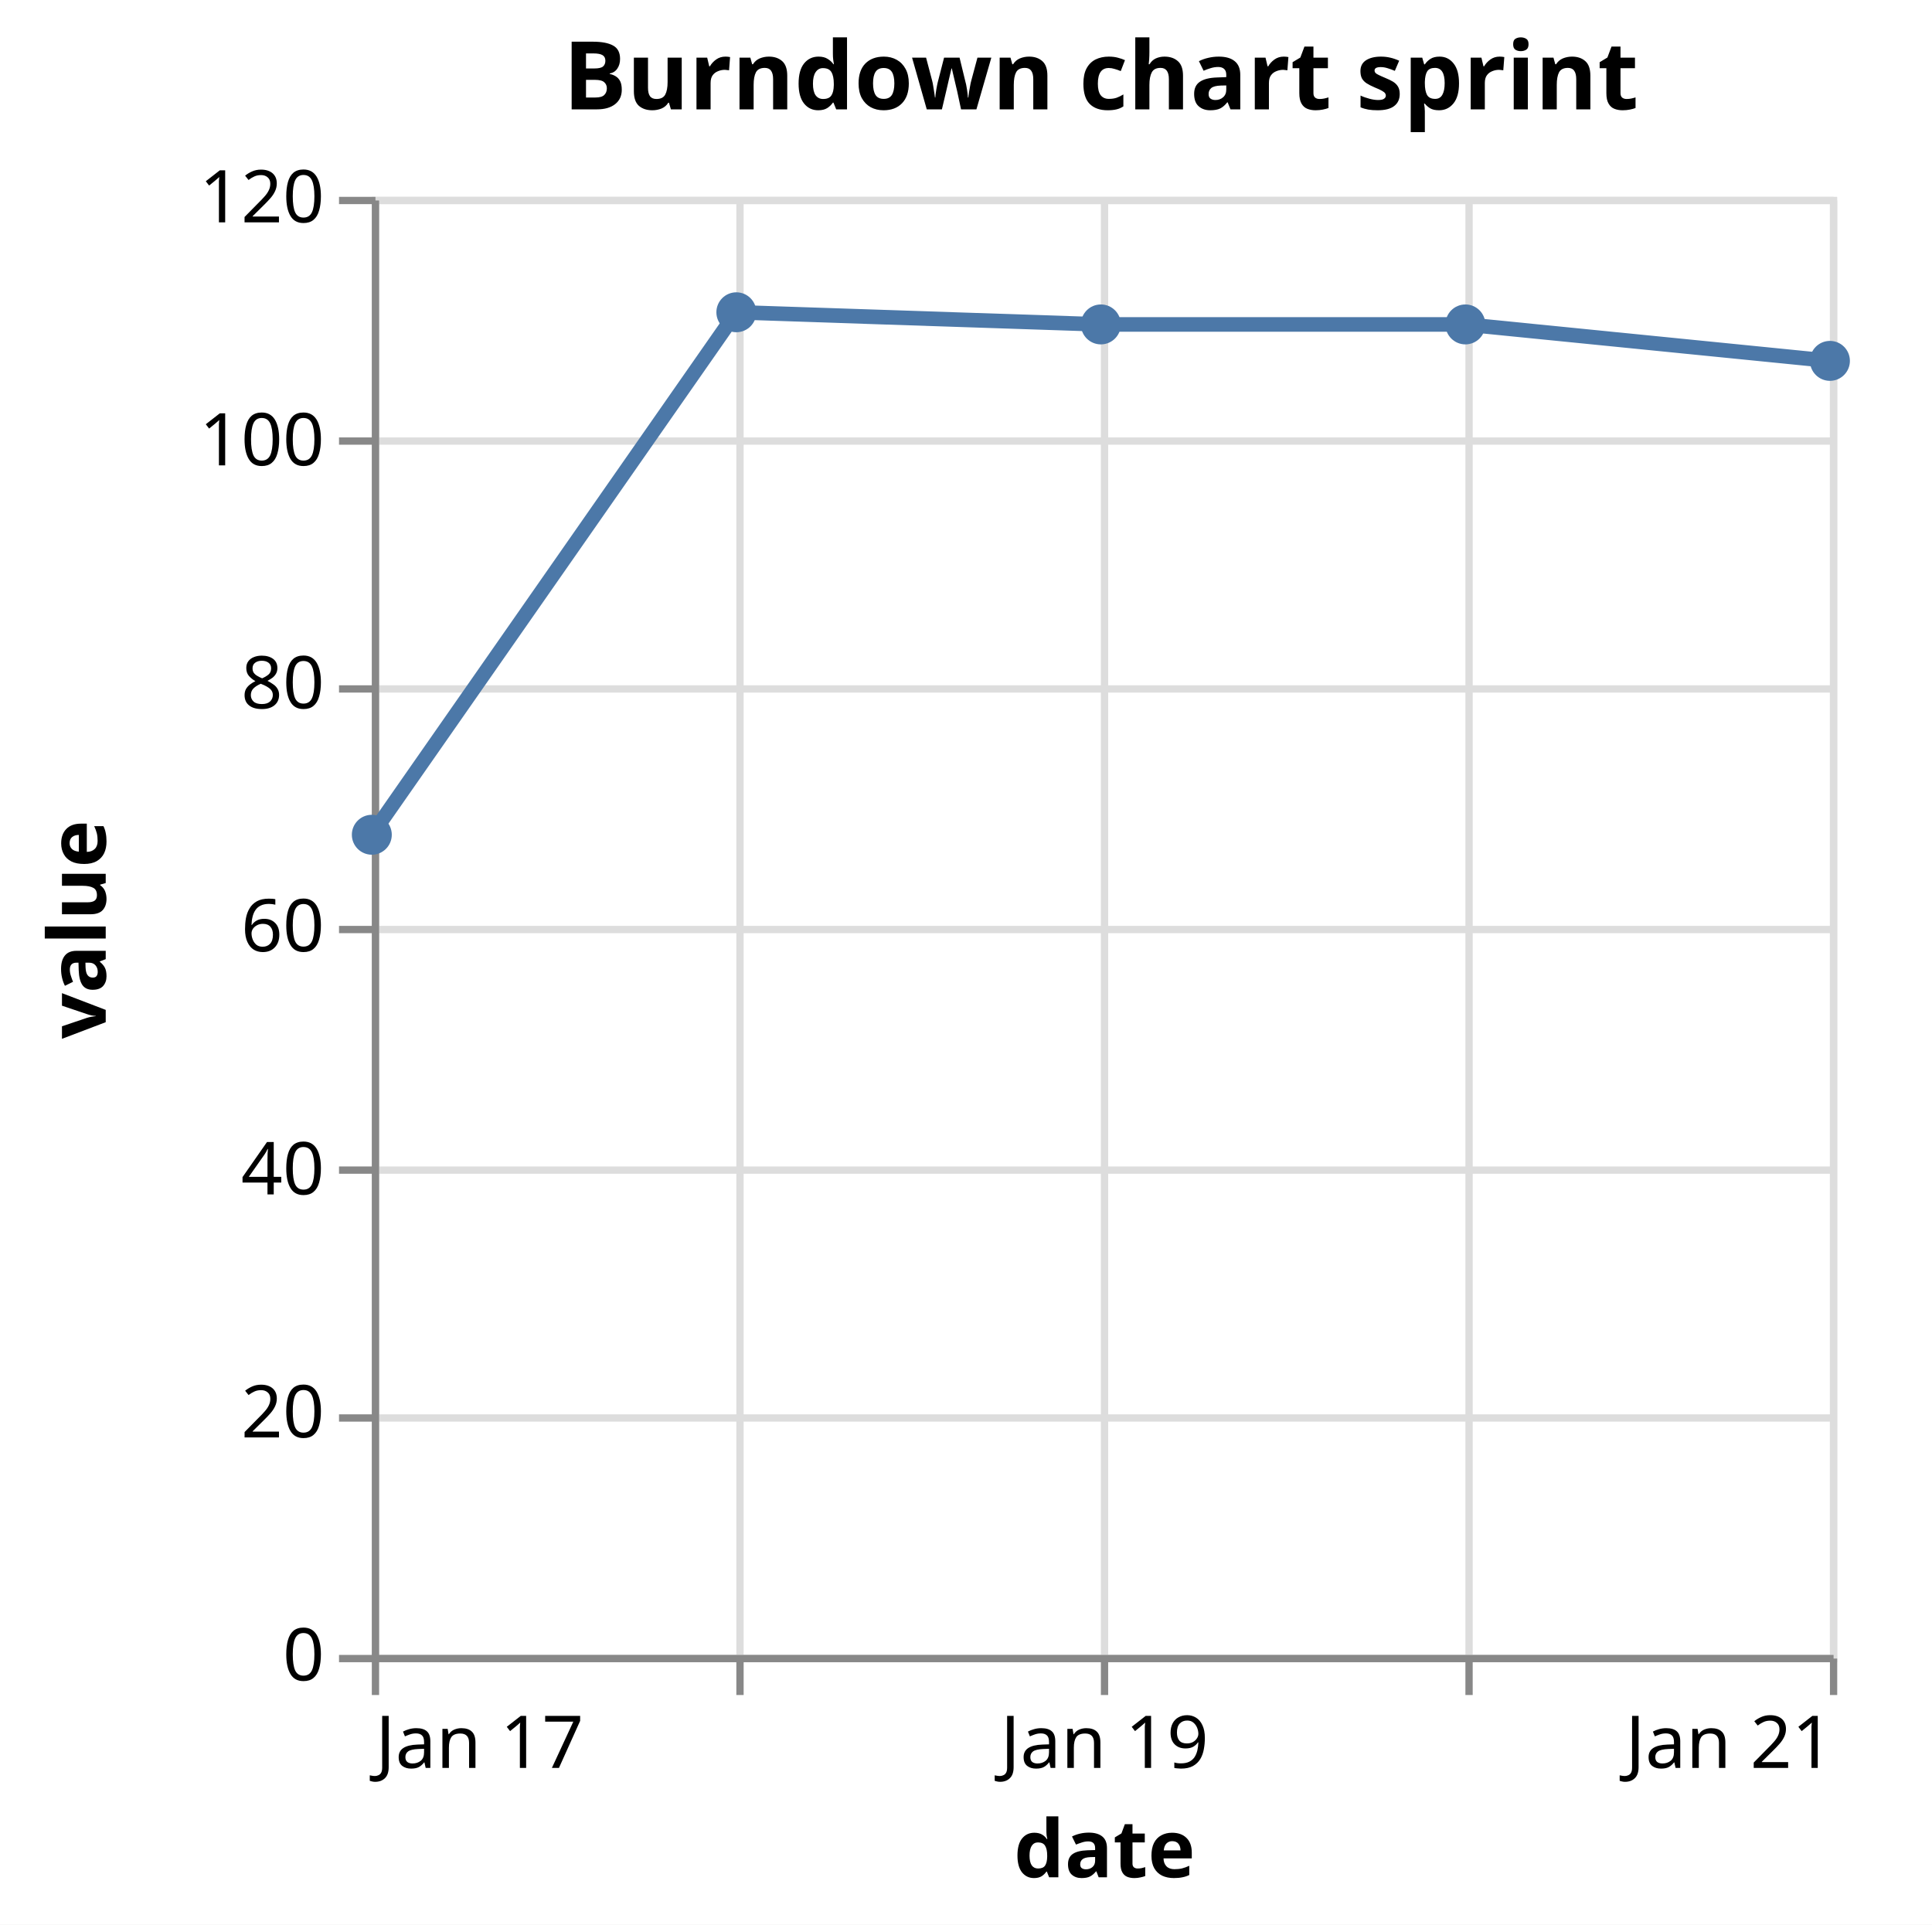
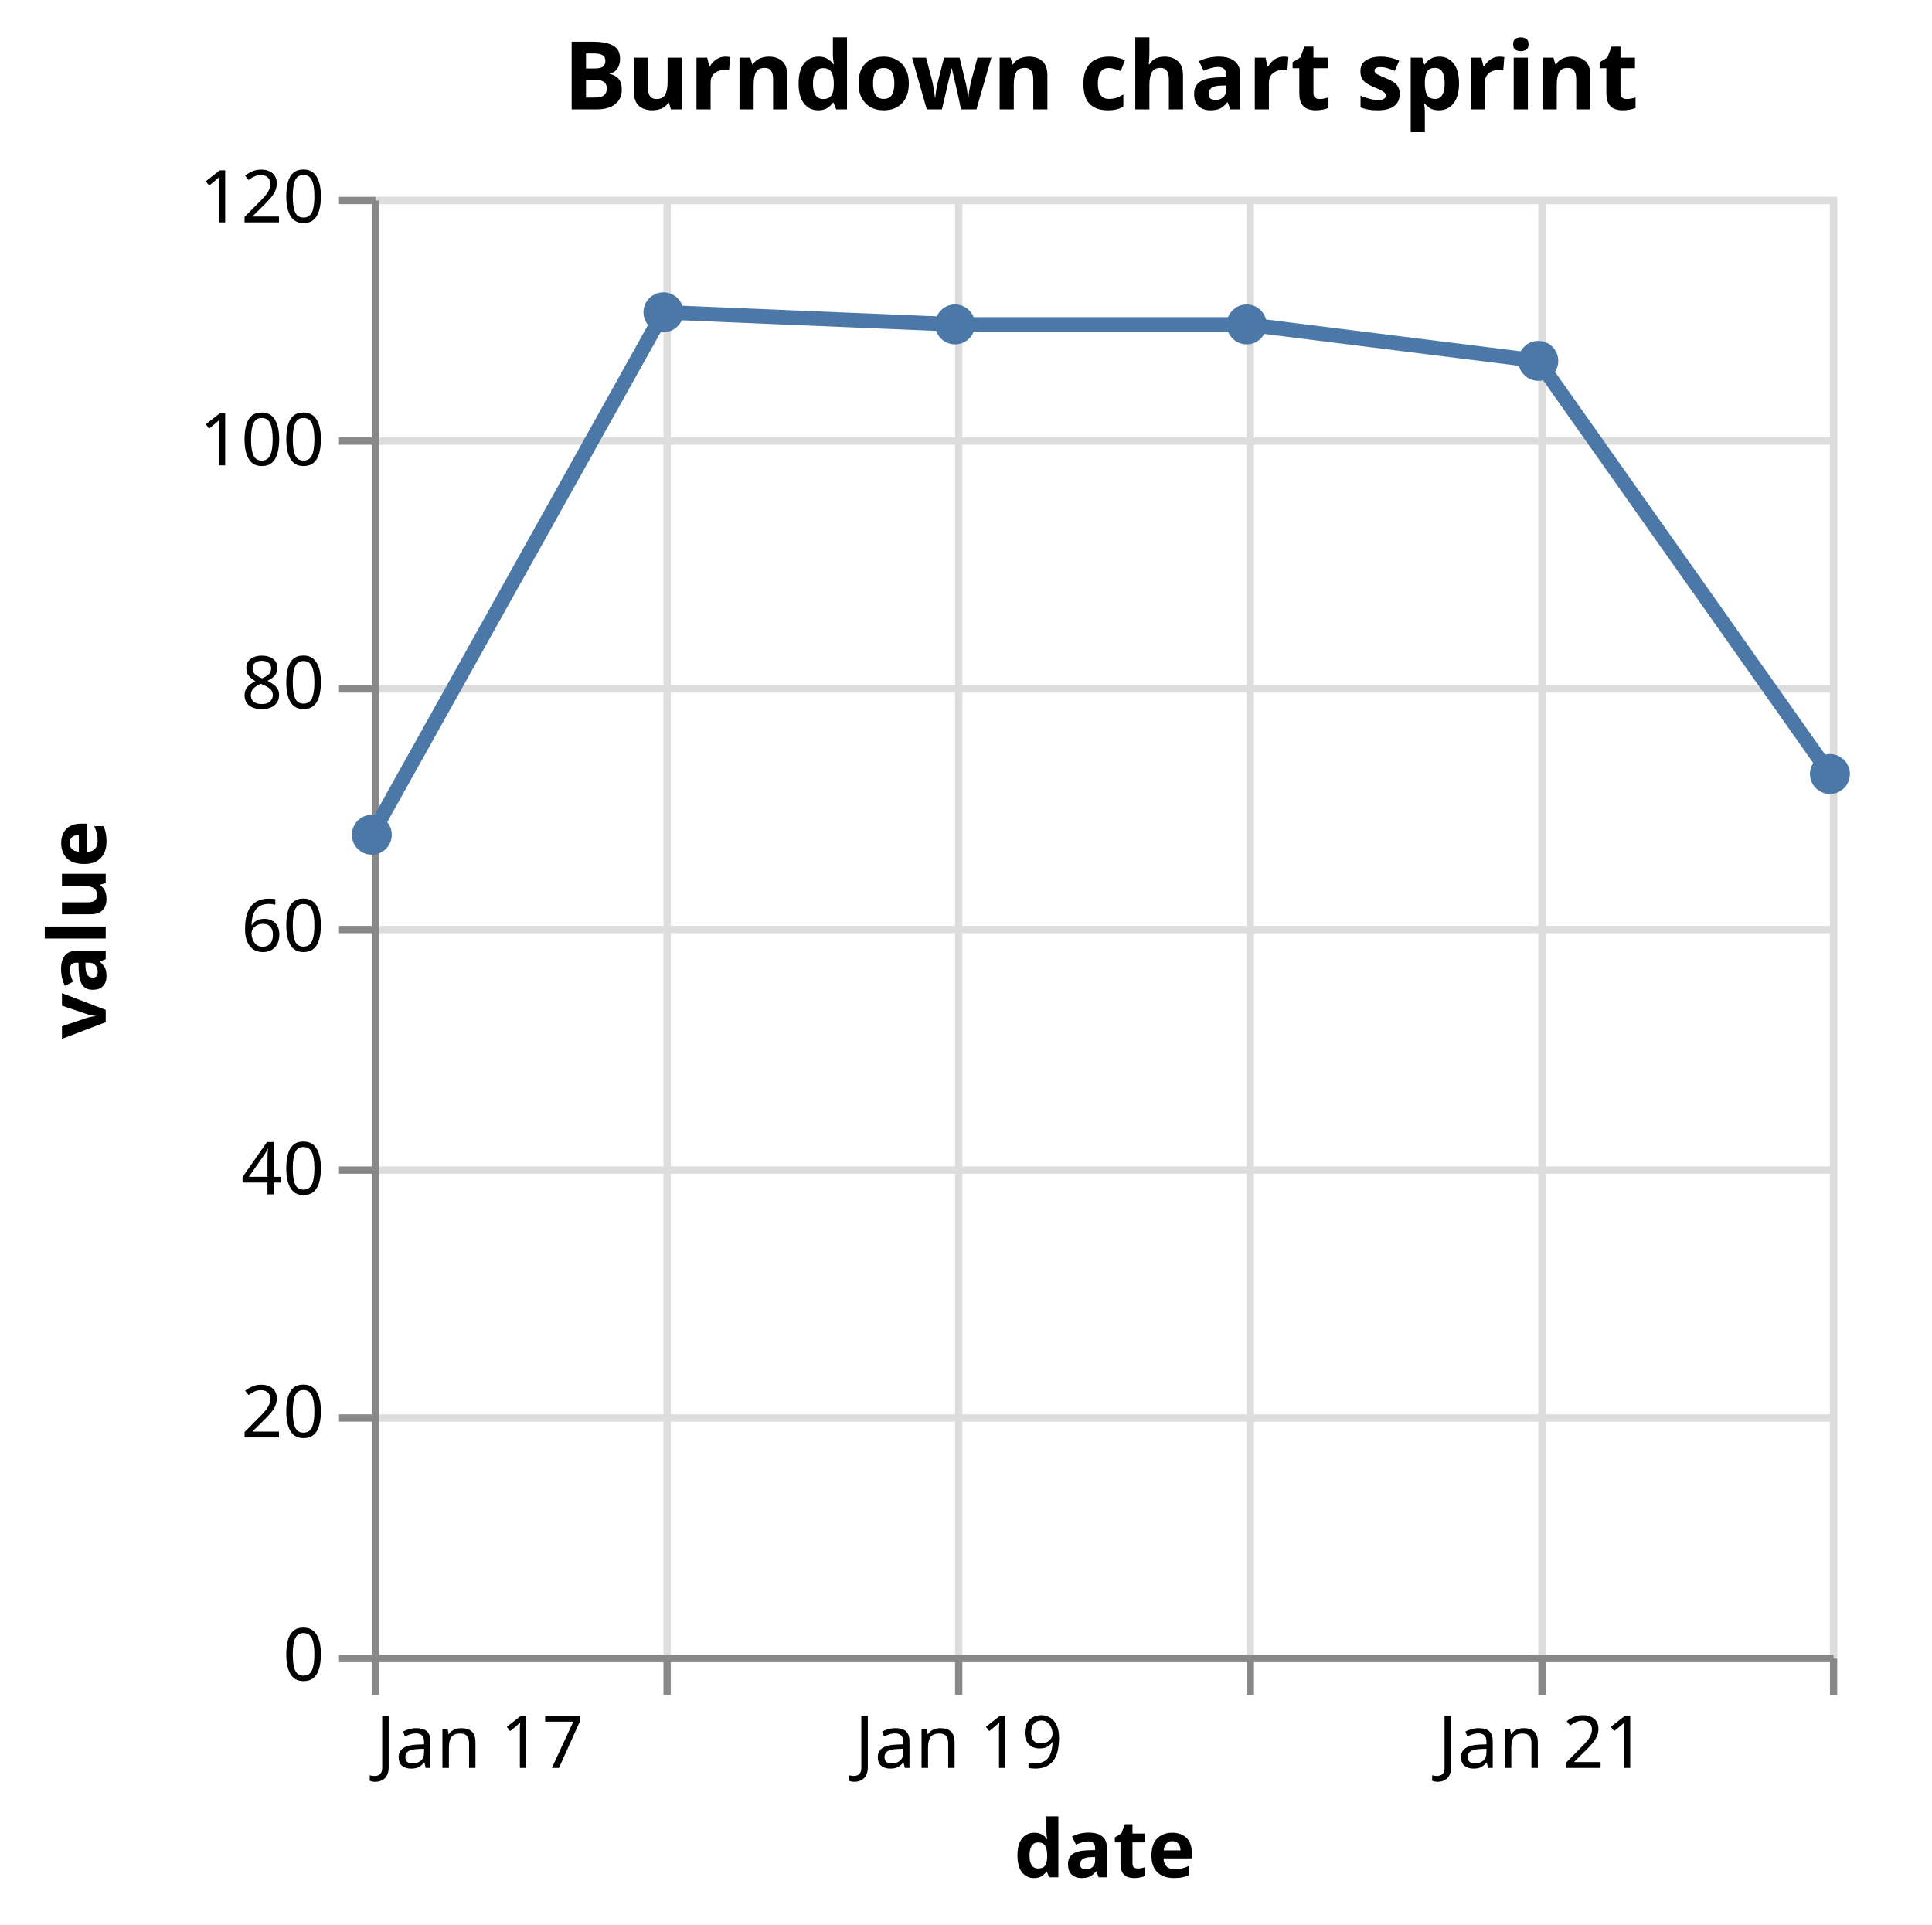
<svg xmlns="http://www.w3.org/2000/svg" version="1.1" class="marks" width="265" height="264" viewBox="0 0 265 264">
  <rect width="265" height="264" fill="white" />
  <g fill="none" stroke-miterlimit="10" transform="translate(51,27)">
    <g class="mark-group role-frame root" role="graphics-object" aria-roledescription="group mark container">
      <g transform="translate(0,0)">
        <path class="background" aria-hidden="true" d="M0.5,0.5h200v200h-200Z" stroke="#ddd" />
        <g>
          <g class="mark-group role-axis" aria-hidden="true">
            <g transform="translate(0.5,200.5)">
              <path class="background" aria-hidden="true" d="M0,0h0v0h0Z" pointer-events="none" />
              <g>
                <g class="mark-rule role-axis-grid" pointer-events="none">
                  <line transform="translate(0,-200)" x2="0" y2="200" stroke="#ddd" stroke-width="1" opacity="1" />
-                   <line transform="translate(50,-200)" x2="0" y2="200" stroke="#ddd" stroke-width="1" opacity="1" />
-                   <line transform="translate(100,-200)" x2="0" y2="200" stroke="#ddd" stroke-width="1" opacity="1" />
-                   <line transform="translate(150,-200)" x2="0" y2="200" stroke="#ddd" stroke-width="1" opacity="1" />
+                   <line transform="translate(40,-200)" x2="0" y2="200" stroke="#ddd" stroke-width="1" opacity="1" />
+                   <line transform="translate(80,-200)" x2="0" y2="200" stroke="#ddd" stroke-width="1" opacity="1" />
+                   <line transform="translate(120,-200)" x2="0" y2="200" stroke="#ddd" stroke-width="1" opacity="1" />
+                   <line transform="translate(160,-200)" x2="0" y2="200" stroke="#ddd" stroke-width="1" opacity="1" />
                  <line transform="translate(200,-200)" x2="0" y2="200" stroke="#ddd" stroke-width="1" opacity="1" />
                </g>
              </g>
              <path class="foreground" aria-hidden="true" d="" pointer-events="none" display="none" />
            </g>
          </g>
          <g class="mark-group role-axis" aria-hidden="true">
            <g transform="translate(0.5,0.5)">
              <path class="background" aria-hidden="true" d="M0,0h0v0h0Z" pointer-events="none" />
              <g>
                <g class="mark-rule role-axis-grid" pointer-events="none">
                  <line transform="translate(0,200)" x2="200" y2="0" stroke="#ddd" stroke-width="1" opacity="1" />
                  <line transform="translate(0,167)" x2="200" y2="0" stroke="#ddd" stroke-width="1" opacity="1" />
                  <line transform="translate(0,133)" x2="200" y2="0" stroke="#ddd" stroke-width="1" opacity="1" />
                  <line transform="translate(0,100)" x2="200" y2="0" stroke="#ddd" stroke-width="1" opacity="1" />
                  <line transform="translate(0,67)" x2="200" y2="0" stroke="#ddd" stroke-width="1" opacity="1" />
                  <line transform="translate(0,33)" x2="200" y2="0" stroke="#ddd" stroke-width="1" opacity="1" />
                  <line transform="translate(0,0)" x2="200" y2="0" stroke="#ddd" stroke-width="1" opacity="1" />
                </g>
              </g>
              <path class="foreground" aria-hidden="true" d="" pointer-events="none" display="none" />
            </g>
          </g>
-           <g class="mark-group role-axis" role="graphics-symbol" aria-roledescription="axis" aria-label="X-axis titled 'date' for a time scale with values from January 17 to January 21">
+           <g class="mark-group role-axis" role="graphics-symbol" aria-roledescription="axis" aria-label="X-axis titled 'date' for a time scale with values from January 17 to January 22">
            <g transform="translate(0.5,200.5)">
              <path class="background" aria-hidden="true" d="M0,0h0v0h0Z" pointer-events="none" />
              <g>
                <g class="mark-rule role-axis-tick" pointer-events="none">
                  <line transform="translate(0,0)" x2="0" y2="5" stroke="#888" stroke-width="1" opacity="1" />
-                   <line transform="translate(50,0)" x2="0" y2="5" stroke="#888" stroke-width="1" opacity="1" />
-                   <line transform="translate(100,0)" x2="0" y2="5" stroke="#888" stroke-width="1" opacity="1" />
-                   <line transform="translate(150,0)" x2="0" y2="5" stroke="#888" stroke-width="1" opacity="1" />
+                   <line transform="translate(40,0)" x2="0" y2="5" stroke="#888" stroke-width="1" opacity="1" />
+                   <line transform="translate(80,0)" x2="0" y2="5" stroke="#888" stroke-width="1" opacity="1" />
+                   <line transform="translate(120,0)" x2="0" y2="5" stroke="#888" stroke-width="1" opacity="1" />
+                   <line transform="translate(160,0)" x2="0" y2="5" stroke="#888" stroke-width="1" opacity="1" />
                  <line transform="translate(200,0)" x2="0" y2="5" stroke="#888" stroke-width="1" opacity="1" />
                </g>
                <g class="mark-text role-axis-label" pointer-events="none">
                  <text text-anchor="start" transform="translate(0,15)" font-family="sans-serif" font-size="10px" fill="#000" opacity="1">Jan 17</text>
-                   <text text-anchor="middle" transform="translate(50,15)" font-family="sans-serif" font-size="10px" fill="#000" opacity="0">Jan 18</text>
-                   <text text-anchor="middle" transform="translate(100,15)" font-family="sans-serif" font-size="10px" fill="#000" opacity="1">Jan 19</text>
-                   <text text-anchor="middle" transform="translate(150,15)" font-family="sans-serif" font-size="10px" fill="#000" opacity="0">Jan 20</text>
-                   <text text-anchor="end" transform="translate(200,15)" font-family="sans-serif" font-size="10px" fill="#000" opacity="1">Jan 21</text>
+                   <text text-anchor="middle" transform="translate(40,15)" font-family="sans-serif" font-size="10px" fill="#000" opacity="0">Jan 18</text>
+                   <text text-anchor="middle" transform="translate(80,15)" font-family="sans-serif" font-size="10px" fill="#000" opacity="1">Jan 19</text>
+                   <text text-anchor="middle" transform="translate(120,15)" font-family="sans-serif" font-size="10px" fill="#000" opacity="0">Jan 20</text>
+                   <text text-anchor="middle" transform="translate(160,15)" font-family="sans-serif" font-size="10px" fill="#000" opacity="1">Jan 21</text>
+                   <text text-anchor="end" transform="translate(200,15)" font-family="sans-serif" font-size="10px" fill="#000" opacity="0">Jan 22</text>
                </g>
                <g class="mark-rule role-axis-domain" pointer-events="none">
                  <line transform="translate(0,0)" x2="200" y2="0" stroke="#888" stroke-width="1" opacity="1" />
                </g>
                <g class="mark-text role-axis-title" pointer-events="none">
                  <text text-anchor="middle" transform="translate(100,30)" font-family="sans-serif" font-size="11px" font-weight="bold" fill="#000" opacity="1">date</text>
                </g>
              </g>
              <path class="foreground" aria-hidden="true" d="" pointer-events="none" display="none" />
            </g>
          </g>
          <g class="mark-group role-axis" role="graphics-symbol" aria-roledescription="axis" aria-label="Y-axis titled 'value' for a linear scale with values from 0 to 120">
            <g transform="translate(0.5,0.5)">
              <path class="background" aria-hidden="true" d="M0,0h0v0h0Z" pointer-events="none" />
              <g>
                <g class="mark-rule role-axis-tick" pointer-events="none">
                  <line transform="translate(0,200)" x2="-5" y2="0" stroke="#888" stroke-width="1" opacity="1" />
                  <line transform="translate(0,167)" x2="-5" y2="0" stroke="#888" stroke-width="1" opacity="1" />
                  <line transform="translate(0,133)" x2="-5" y2="0" stroke="#888" stroke-width="1" opacity="1" />
                  <line transform="translate(0,100)" x2="-5" y2="0" stroke="#888" stroke-width="1" opacity="1" />
                  <line transform="translate(0,67)" x2="-5" y2="0" stroke="#888" stroke-width="1" opacity="1" />
                  <line transform="translate(0,33)" x2="-5" y2="0" stroke="#888" stroke-width="1" opacity="1" />
                  <line transform="translate(0,0)" x2="-5" y2="0" stroke="#888" stroke-width="1" opacity="1" />
                </g>
                <g class="mark-text role-axis-label" pointer-events="none">
                  <text text-anchor="end" transform="translate(-7,203)" font-family="sans-serif" font-size="10px" fill="#000" opacity="1">0</text>
                  <text text-anchor="end" transform="translate(-7,169.6667)" font-family="sans-serif" font-size="10px" fill="#000" opacity="1">20</text>
                  <text text-anchor="end" transform="translate(-7,136.3333)" font-family="sans-serif" font-size="10px" fill="#000" opacity="1">40</text>
                  <text text-anchor="end" transform="translate(-7,103)" font-family="sans-serif" font-size="10px" fill="#000" opacity="1">60</text>
                  <text text-anchor="end" transform="translate(-7,69.66667)" font-family="sans-serif" font-size="10px" fill="#000" opacity="1">80</text>
                  <text text-anchor="end" transform="translate(-7,36.33333)" font-family="sans-serif" font-size="10px" fill="#000" opacity="1">100</text>
                  <text text-anchor="end" transform="translate(-7,3)" font-family="sans-serif" font-size="10px" fill="#000" opacity="1">120</text>
                </g>
                <g class="mark-rule role-axis-domain" pointer-events="none">
                  <line transform="translate(0,200)" x2="0" y2="-200" stroke="#888" stroke-width="1" opacity="1" />
                </g>
                <g class="mark-text role-axis-title" pointer-events="none">
                  <text text-anchor="middle" transform="translate(-35,100) rotate(-90) translate(0,-2)" font-family="sans-serif" font-size="11px" font-weight="bold" fill="#000" opacity="1">value</text>
                </g>
              </g>
              <path class="foreground" aria-hidden="true" d="" pointer-events="none" display="none" />
            </g>
          </g>
          <g class="mark-line role-mark layer_0_layer_0_marks" role="graphics-object" aria-roledescription="line mark container">
-             <path aria-label="date: Jan 17; value: 67.5" role="graphics-symbol" aria-roledescription="line mark" d="M0,87.5L50,15.833L100,17.5L150,17.5L200,22.5" stroke="#4c78a8" stroke-width="2" />
+             <path aria-label="date: Jan 17; value: 67.5" role="graphics-symbol" aria-roledescription="line mark" d="M0,87.5L40,15.833L80,17.5L120,17.5L160,22.5L200,79.167" stroke="#4c78a8" stroke-width="2" />
          </g>
          <g class="mark-symbol role-mark layer_0_layer_1_marks" role="graphics-object" aria-roledescription="symbol mark container">
            <path aria-label="date: Jan 17; value: 67.5" role="graphics-symbol" aria-roledescription="point" transform="translate(0,87.5)" d="M2.739,0A2.739,2.739,0,1,1,-2.739,0A2.739,2.739,0,1,1,2.739,0" fill="#4c78a8" stroke-width="2" opacity="1" />
-             <path aria-label="date: Jan 18; value: 110.5" role="graphics-symbol" aria-roledescription="point" transform="translate(50,15.83333)" d="M2.739,0A2.739,2.739,0,1,1,-2.739,0A2.739,2.739,0,1,1,2.739,0" fill="#4c78a8" stroke-width="2" opacity="1" />
-             <path aria-label="date: Jan 19; value: 109.5" role="graphics-symbol" aria-roledescription="point" transform="translate(100,17.5)" d="M2.739,0A2.739,2.739,0,1,1,-2.739,0A2.739,2.739,0,1,1,2.739,0" fill="#4c78a8" stroke-width="2" opacity="1" />
-             <path aria-label="date: Jan 20; value: 109.5" role="graphics-symbol" aria-roledescription="point" transform="translate(150,17.5)" d="M2.739,0A2.739,2.739,0,1,1,-2.739,0A2.739,2.739,0,1,1,2.739,0" fill="#4c78a8" stroke-width="2" opacity="1" />
-             <path aria-label="date: Jan 21; value: 106.5" role="graphics-symbol" aria-roledescription="point" transform="translate(200,22.5)" d="M2.739,0A2.739,2.739,0,1,1,-2.739,0A2.739,2.739,0,1,1,2.739,0" fill="#4c78a8" stroke-width="2" opacity="1" />
+             <path aria-label="date: Jan 18; value: 110.5" role="graphics-symbol" aria-roledescription="point" transform="translate(40,15.83333)" d="M2.739,0A2.739,2.739,0,1,1,-2.739,0A2.739,2.739,0,1,1,2.739,0" fill="#4c78a8" stroke-width="2" opacity="1" />
+             <path aria-label="date: Jan 19; value: 109.5" role="graphics-symbol" aria-roledescription="point" transform="translate(80,17.5)" d="M2.739,0A2.739,2.739,0,1,1,-2.739,0A2.739,2.739,0,1,1,2.739,0" fill="#4c78a8" stroke-width="2" opacity="1" />
+             <path aria-label="date: Jan 20; value: 109.5" role="graphics-symbol" aria-roledescription="point" transform="translate(120,17.5)" d="M2.739,0A2.739,2.739,0,1,1,-2.739,0A2.739,2.739,0,1,1,2.739,0" fill="#4c78a8" stroke-width="2" opacity="1" />
+             <path aria-label="date: Jan 21; value: 106.5" role="graphics-symbol" aria-roledescription="point" transform="translate(160,22.5)" d="M2.739,0A2.739,2.739,0,1,1,-2.739,0A2.739,2.739,0,1,1,2.739,0" fill="#4c78a8" stroke-width="2" opacity="1" />
+             <path aria-label="date: Jan 22; value: 72.5" role="graphics-symbol" aria-roledescription="point" transform="translate(200,79.16667)" d="M2.739,0A2.739,2.739,0,1,1,-2.739,0A2.739,2.739,0,1,1,2.739,0" fill="#4c78a8" stroke-width="2" opacity="1" />
          </g>
          <g class="mark-group role-title">
            <g transform="translate(100,-22)">
              <path class="background" aria-hidden="true" d="M0,0h0v0h0Z" pointer-events="none" />
              <g>
                <g class="mark-text role-title-text" role="graphics-symbol" aria-roledescription="title" aria-label="Title text 'Burndown chart sprint'" pointer-events="none">
                  <text text-anchor="middle" transform="translate(0,10)" font-family="sans-serif" font-size="13px" font-weight="bold" fill="#000" opacity="1">Burndown chart sprint</text>
                </g>
              </g>
              <path class="foreground" aria-hidden="true" d="" pointer-events="none" display="none" />
            </g>
          </g>
        </g>
        <path class="foreground" aria-hidden="true" d="" display="none" />
      </g>
    </g>
  </g>
</svg>
